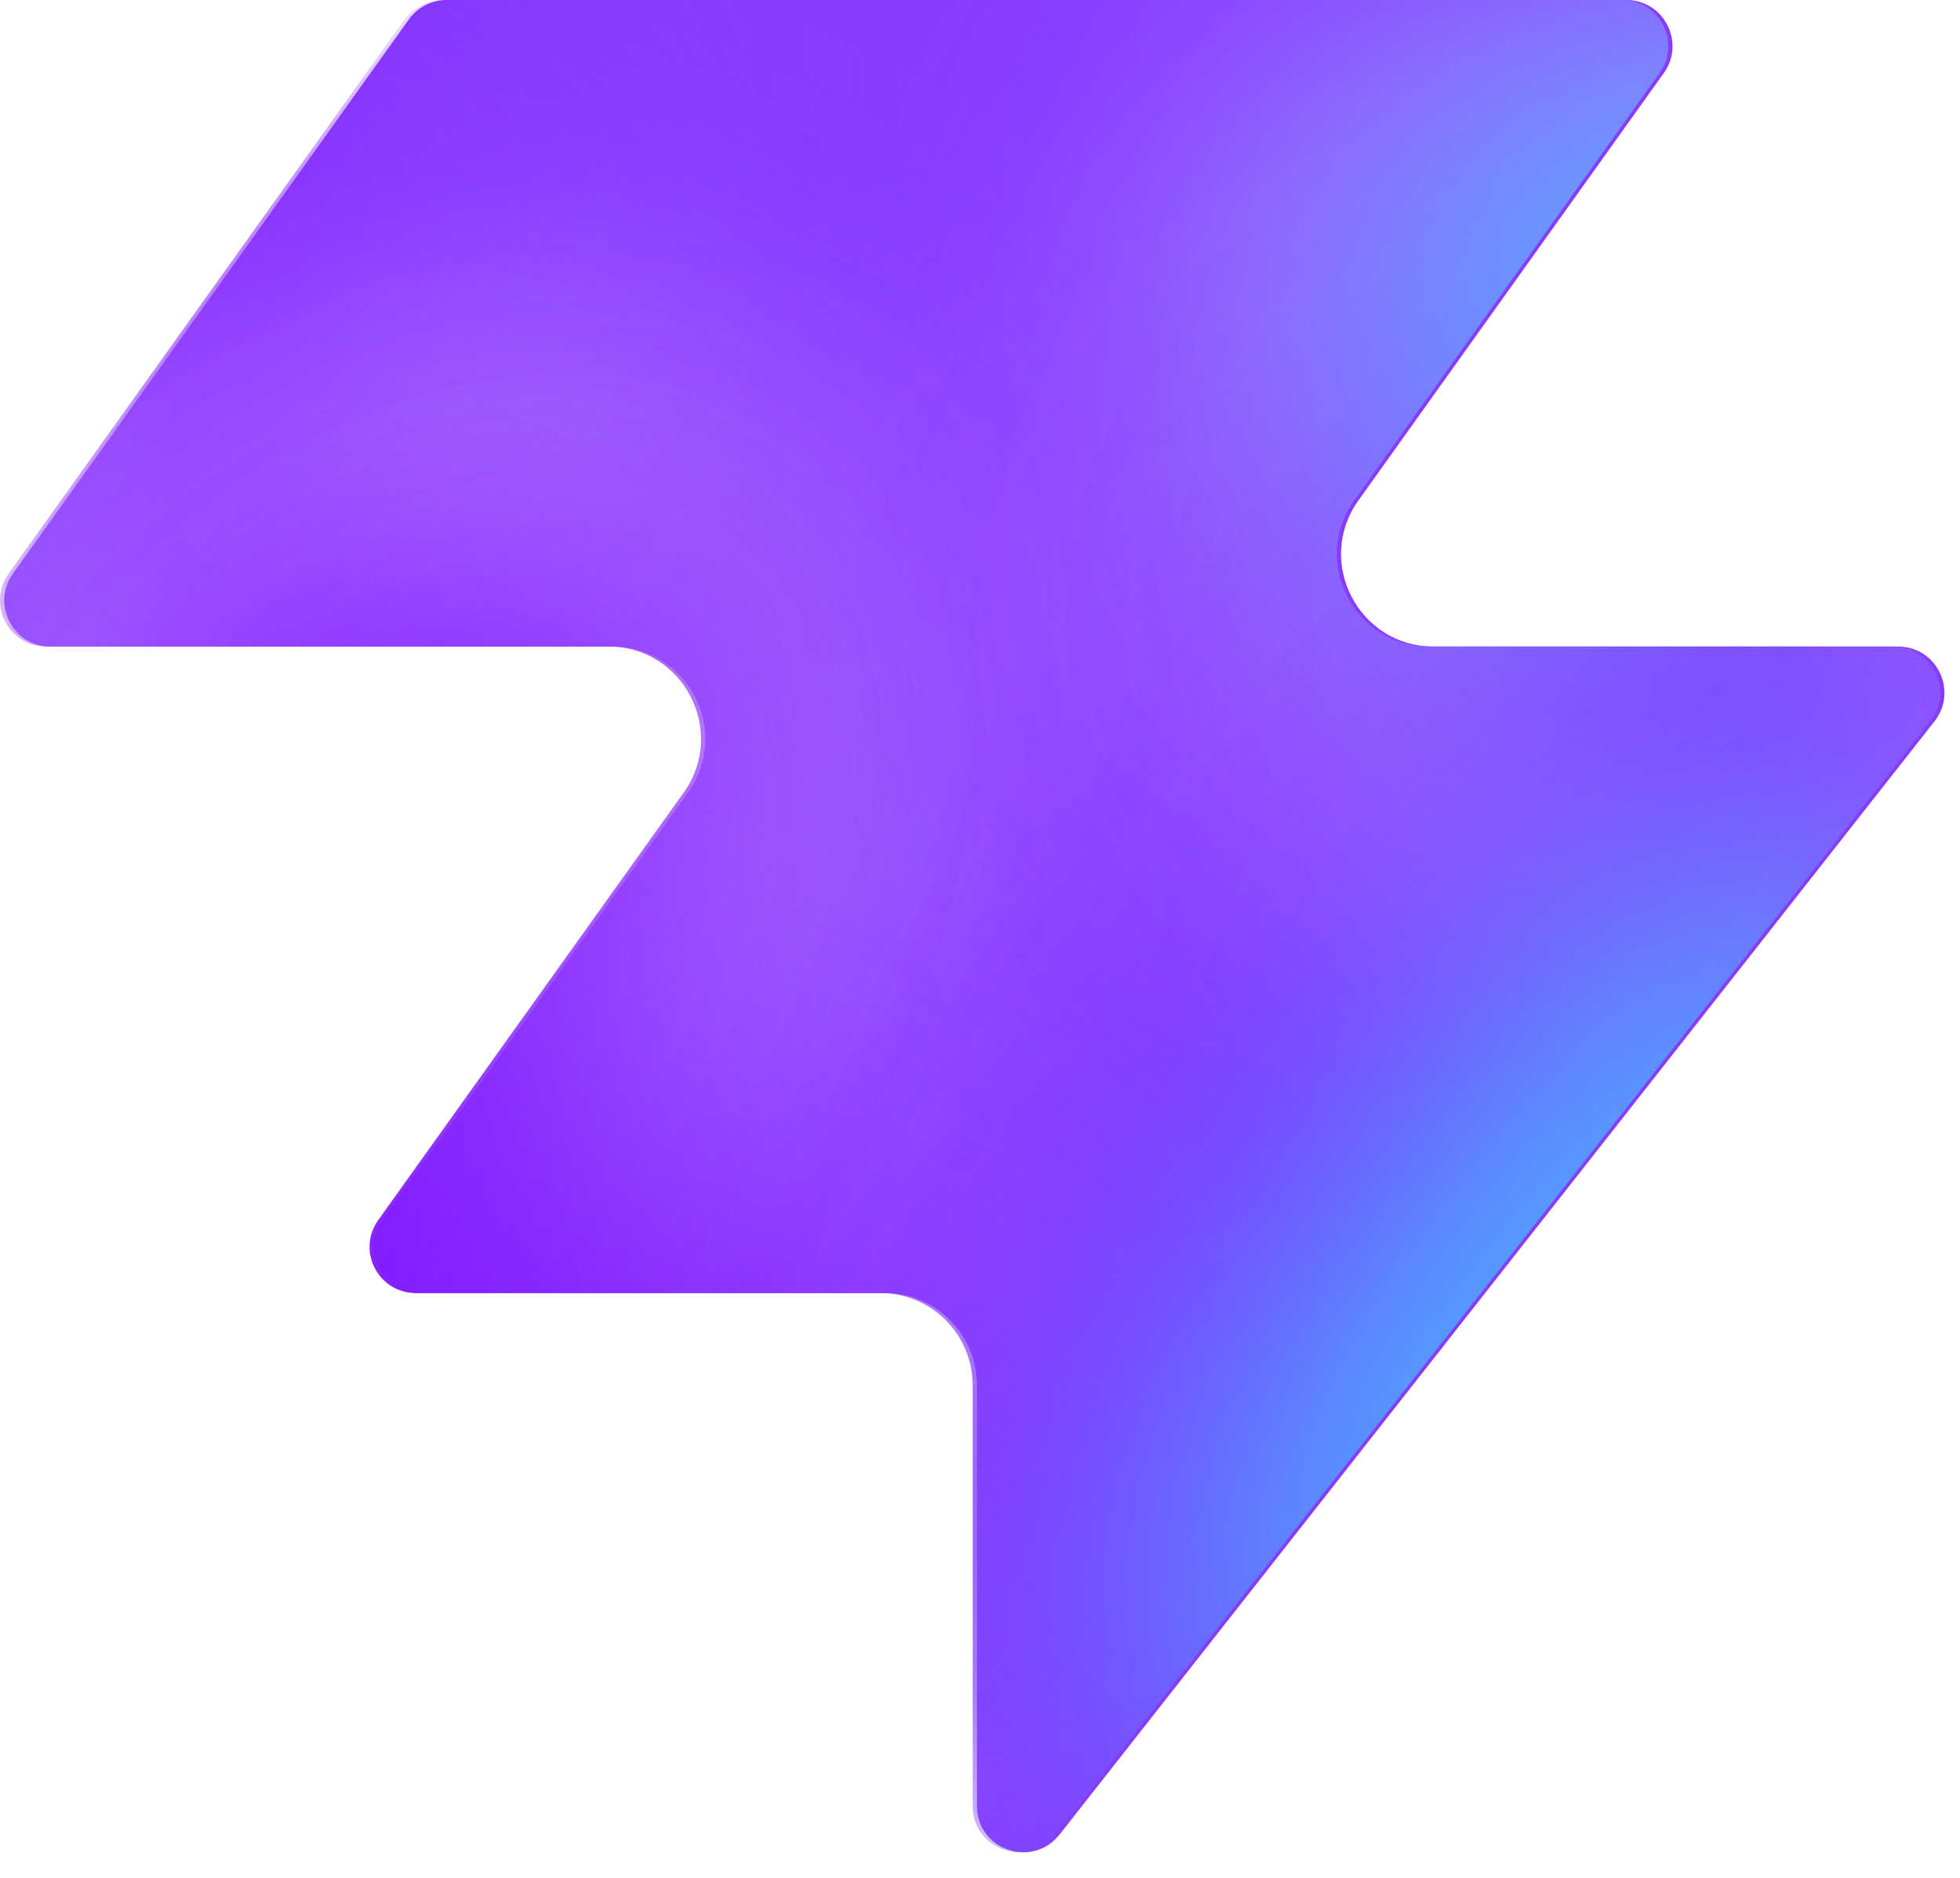
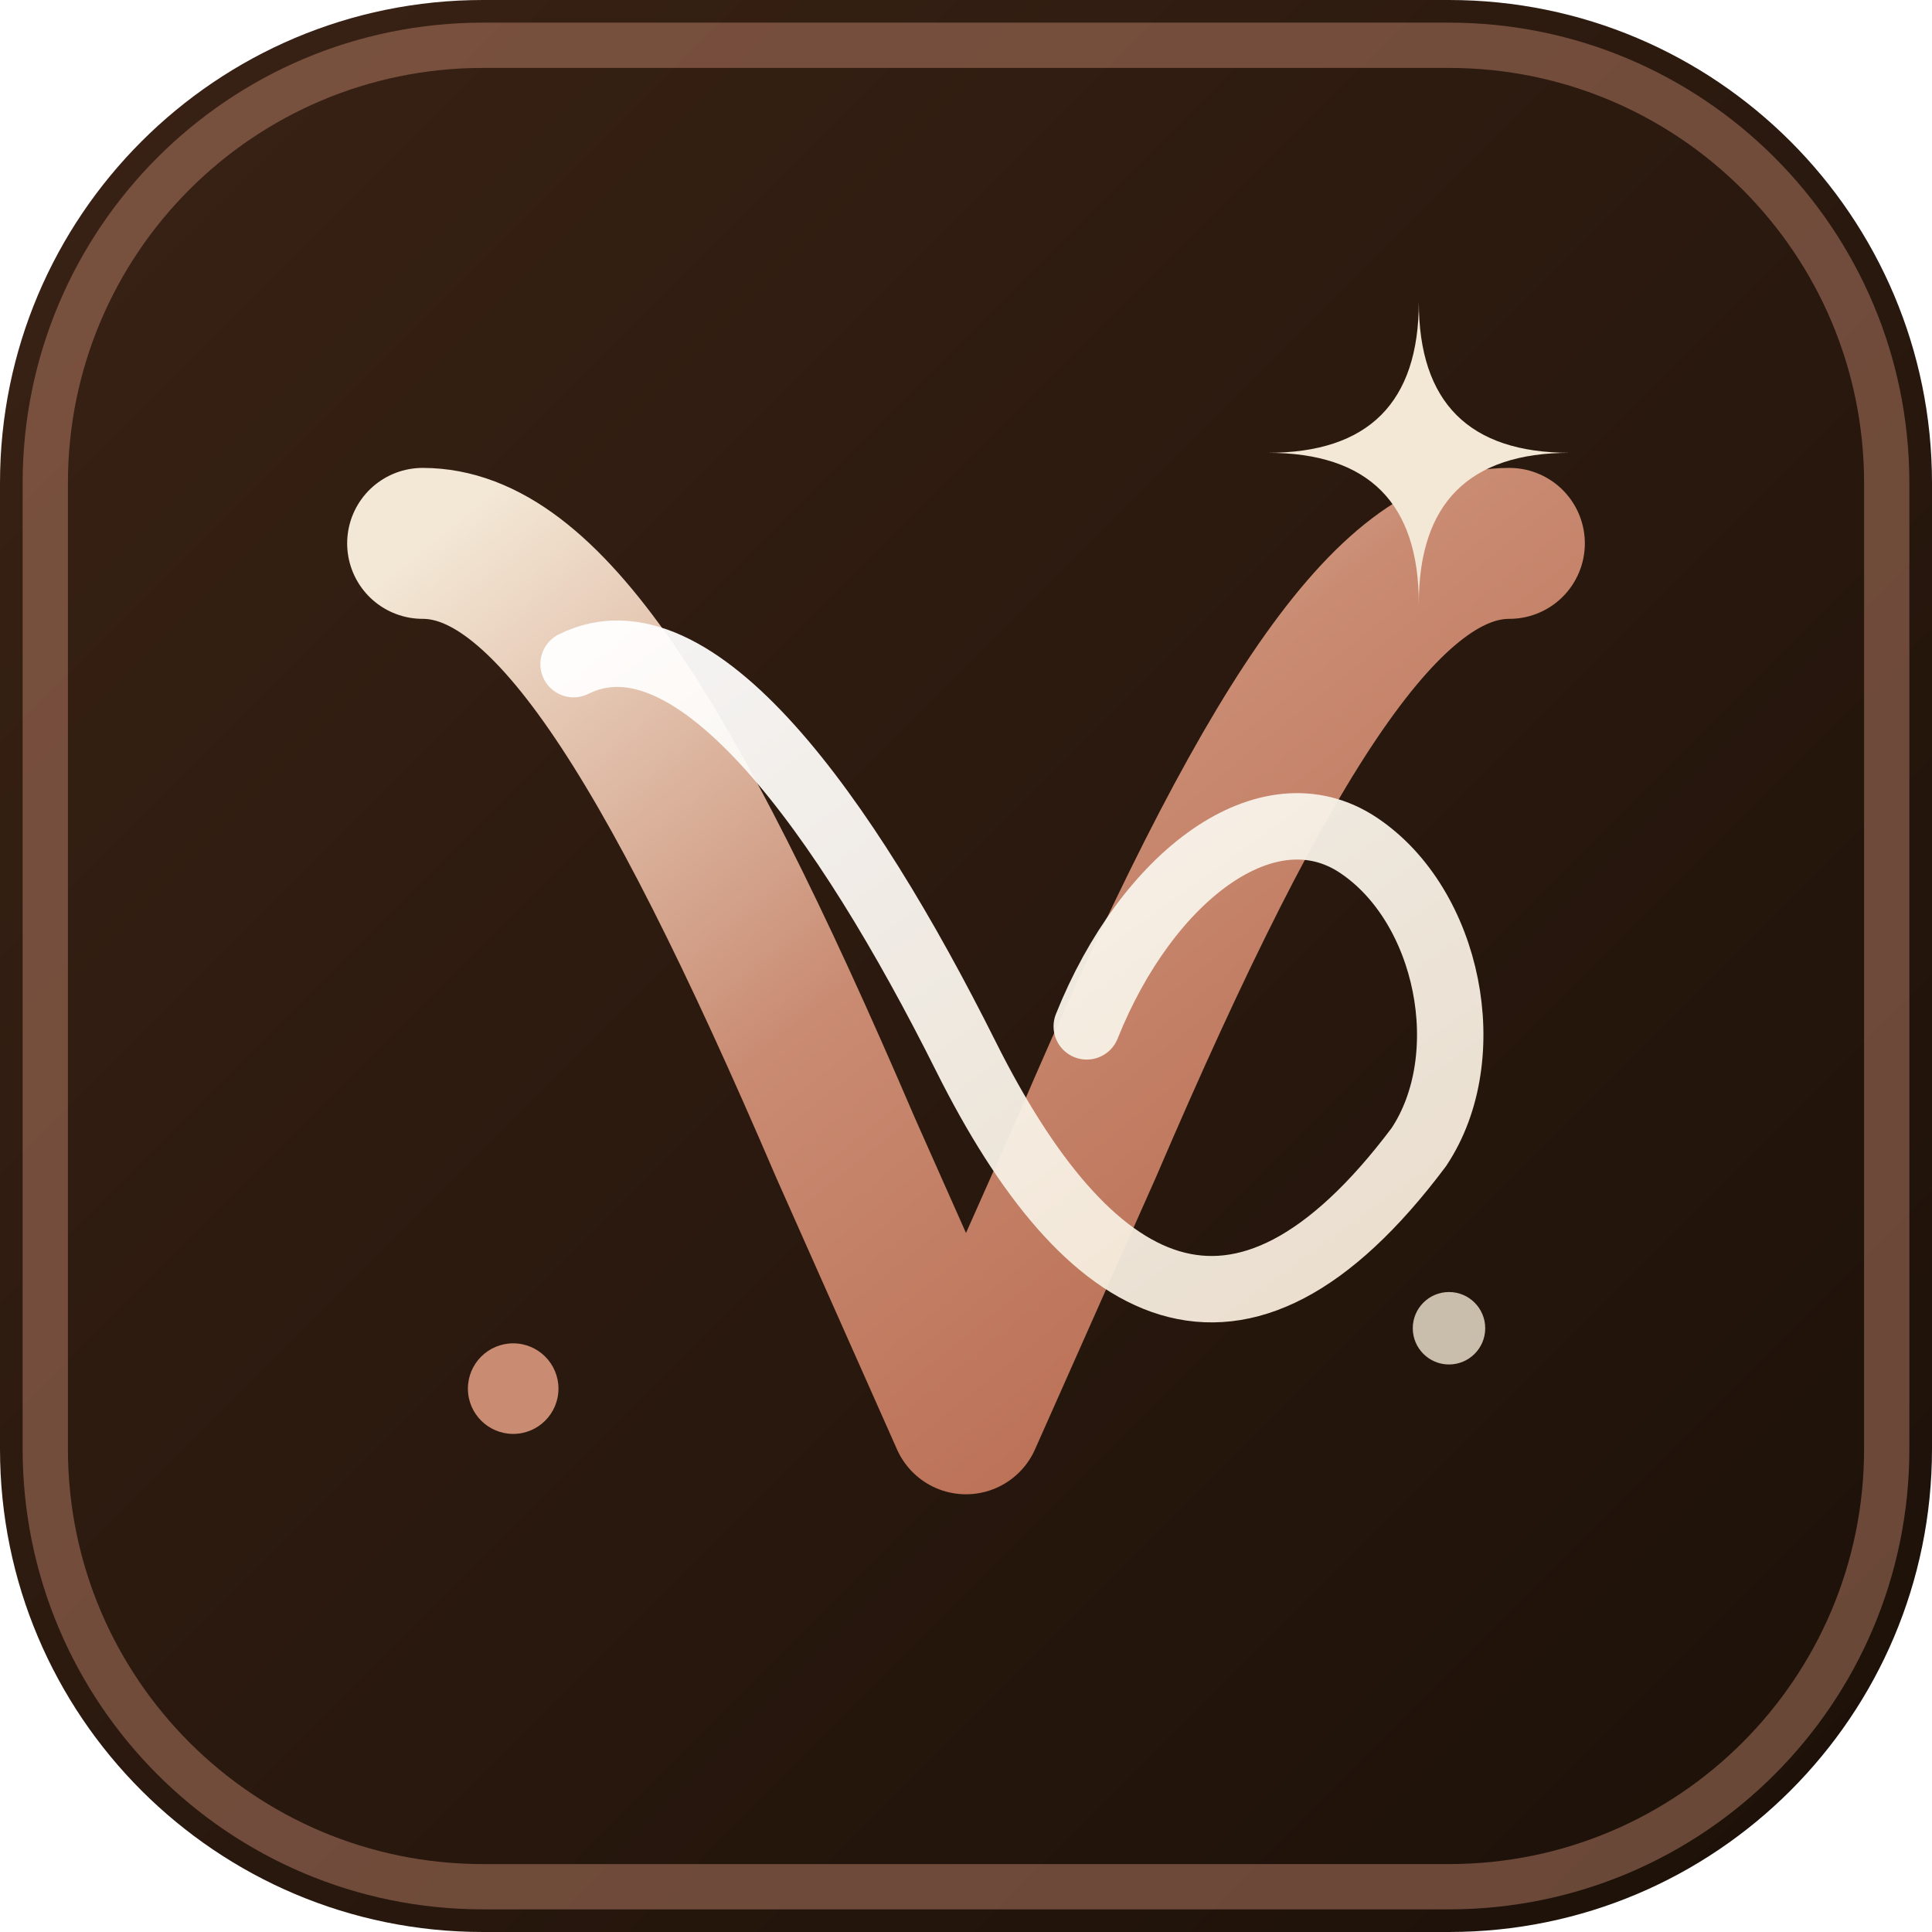
- <svg xmlns="http://www.w3.org/2000/svg" width="48" height="46" fill="none" viewBox="0 0 48 46">
-   <path fill="#863bff" d="M25.946 44.938c-.664.845-2.021.375-2.021-.698V33.937a2.26 2.26 0 0 0-2.262-2.262H10.287c-.92 0-1.456-1.04-.92-1.788l7.48-10.471c1.07-1.497 0-3.578-1.842-3.578H1.237c-.92 0-1.456-1.04-.92-1.788L10.013.474c.214-.297.556-.474.92-.474h28.894c.92 0 1.456 1.04.92 1.788l-7.48 10.471c-1.07 1.498 0 3.579 1.842 3.579h11.377c.943 0 1.473 1.088.89 1.83L25.947 44.94z" style="fill:#863bff;fill:color(display-p3 .525 .23 1);fill-opacity:1" />
-   <mask id="a" width="48" height="46" x="0" y="0" maskUnits="userSpaceOnUse" style="mask-type:alpha">
-     <path fill="#000" d="M25.842 44.938c-.664.844-2.021.375-2.021-.698V33.937a2.26 2.26 0 0 0-2.262-2.262H10.183c-.92 0-1.456-1.04-.92-1.788l7.48-10.471c1.07-1.498 0-3.579-1.842-3.579H1.133c-.92 0-1.456-1.04-.92-1.787L9.91.473c.214-.297.556-.474.92-.474h28.894c.92 0 1.456 1.04.92 1.788l-7.48 10.471c-1.07 1.498 0 3.578 1.842 3.578h11.377c.943 0 1.473 1.088.89 1.832L25.843 44.94z" style="fill:#000;fill-opacity:1" />
-   </mask>
-   <g mask="url(#a)">
-     <g filter="url(#b)">
-       <ellipse cx="5.508" cy="14.704" fill="#ede6ff" rx="5.508" ry="14.704" style="fill:#ede6ff;fill:color(display-p3 .927 .903 1);fill-opacity:1" transform="matrix(.00324 1 1 -.00324 -4.47 31.516)" />
-     </g>
-     <g filter="url(#c)">
-       <ellipse cx="10.399" cy="29.851" fill="#ede6ff" rx="10.399" ry="29.851" style="fill:#ede6ff;fill:color(display-p3 .927 .903 1);fill-opacity:1" transform="matrix(.00324 1 1 -.00324 -39.328 7.883)" />
-     </g>
-     <g filter="url(#d)">
-       <ellipse cx="5.508" cy="30.487" fill="#7e14ff" rx="5.508" ry="30.487" style="fill:#7e14ff;fill:color(display-p3 .492 .077 1);fill-opacity:1" transform="rotate(89.814 -25.913 -14.639)scale(1 -1)" />
-     </g>
-     <g filter="url(#e)">
-       <ellipse cx="5.508" cy="30.599" fill="#7e14ff" rx="5.508" ry="30.599" style="fill:#7e14ff;fill:color(display-p3 .492 .077 1);fill-opacity:1" transform="rotate(89.814 -32.644 -3.334)scale(1 -1)" />
-     </g>
-     <g filter="url(#f)">
-       <ellipse cx="5.508" cy="30.599" fill="#7e14ff" rx="5.508" ry="30.599" style="fill:#7e14ff;fill:color(display-p3 .492 .077 1);fill-opacity:1" transform="matrix(.00324 1 1 -.00324 -34.34 30.47)" />
-     </g>
-     <g filter="url(#g)">
-       <ellipse cx="14.072" cy="22.078" fill="#ede6ff" rx="14.072" ry="22.078" style="fill:#ede6ff;fill:color(display-p3 .927 .903 1);fill-opacity:1" transform="rotate(93.35 24.506 48.493)scale(-1 1)" />
-     </g>
-     <g filter="url(#h)">
-       <ellipse cx="3.47" cy="21.501" fill="#7e14ff" rx="3.47" ry="21.501" style="fill:#7e14ff;fill:color(display-p3 .492 .077 1);fill-opacity:1" transform="rotate(89.009 28.708 47.59)scale(-1 1)" />
-     </g>
-     <g filter="url(#i)">
-       <ellipse cx="3.47" cy="21.501" fill="#7e14ff" rx="3.47" ry="21.501" style="fill:#7e14ff;fill:color(display-p3 .492 .077 1);fill-opacity:1" transform="rotate(89.009 28.708 47.59)scale(-1 1)" />
-     </g>
-     <g filter="url(#j)">
-       <ellipse cx=".387" cy="8.972" fill="#7e14ff" rx="4.407" ry="29.108" style="fill:#7e14ff;fill:color(display-p3 .492 .077 1);fill-opacity:1" transform="rotate(39.51 .387 8.972)" />
-     </g>
-     <g filter="url(#k)">
-       <ellipse cx="47.523" cy="-6.092" fill="#7e14ff" rx="4.407" ry="29.108" style="fill:#7e14ff;fill:color(display-p3 .492 .077 1);fill-opacity:1" transform="rotate(37.892 47.523 -6.092)" />
-     </g>
-     <g filter="url(#l)">
-       <ellipse cx="41.412" cy="6.333" fill="#47bfff" rx="5.971" ry="9.665" style="fill:#47bfff;fill:color(display-p3 .28 .748 1);fill-opacity:1" transform="rotate(37.892 41.412 6.333)" />
-     </g>
-     <g filter="url(#m)">
-       <ellipse cx="-1.879" cy="38.332" fill="#7e14ff" rx="4.407" ry="29.108" style="fill:#7e14ff;fill:color(display-p3 .492 .077 1);fill-opacity:1" transform="rotate(37.892 -1.88 38.332)" />
-     </g>
-     <g filter="url(#n)">
-       <ellipse cx="-1.879" cy="38.332" fill="#7e14ff" rx="4.407" ry="29.108" style="fill:#7e14ff;fill:color(display-p3 .492 .077 1);fill-opacity:1" transform="rotate(37.892 -1.88 38.332)" />
-     </g>
-     <g filter="url(#o)">
-       <ellipse cx="35.651" cy="29.907" fill="#7e14ff" rx="4.407" ry="29.108" style="fill:#7e14ff;fill:color(display-p3 .492 .077 1);fill-opacity:1" transform="rotate(37.892 35.651 29.907)" />
-     </g>
-     <g filter="url(#p)">
-       <ellipse cx="38.418" cy="32.4" fill="#47bfff" rx="5.971" ry="15.297" style="fill:#47bfff;fill:color(display-p3 .28 .748 1);fill-opacity:1" transform="rotate(37.892 38.418 32.4)" />
-     </g>
-   </g>
+ <svg xmlns="http://www.w3.org/2000/svg" viewBox="0 0 64 64" width="64" height="64">
  <defs>
-     <filter id="b" width="60.045" height="41.654" x="-19.77" y="16.149" color-interpolation-filters="sRGB" filterUnits="userSpaceOnUse">
-       <feFlood flood-opacity="0" result="BackgroundImageFix" />
-       <feBlend in="SourceGraphic" in2="BackgroundImageFix" result="shape" />
-       <feGaussianBlur result="effect1_foregroundBlur_2002_17158" stdDeviation="7.659" />
-     </filter>
-     <filter id="c" width="90.34" height="51.437" x="-54.613" y="-7.533" color-interpolation-filters="sRGB" filterUnits="userSpaceOnUse">
-       <feFlood flood-opacity="0" result="BackgroundImageFix" />
-       <feBlend in="SourceGraphic" in2="BackgroundImageFix" result="shape" />
-       <feGaussianBlur result="effect1_foregroundBlur_2002_17158" stdDeviation="7.659" />
-     </filter>
-     <filter id="d" width="79.355" height="29.4" x="-49.64" y="2.03" color-interpolation-filters="sRGB" filterUnits="userSpaceOnUse">
-       <feFlood flood-opacity="0" result="BackgroundImageFix" />
-       <feBlend in="SourceGraphic" in2="BackgroundImageFix" result="shape" />
-       <feGaussianBlur result="effect1_foregroundBlur_2002_17158" stdDeviation="4.596" />
-     </filter>
-     <filter id="e" width="79.579" height="29.4" x="-45.045" y="20.029" color-interpolation-filters="sRGB" filterUnits="userSpaceOnUse">
-       <feFlood flood-opacity="0" result="BackgroundImageFix" />
-       <feBlend in="SourceGraphic" in2="BackgroundImageFix" result="shape" />
-       <feGaussianBlur result="effect1_foregroundBlur_2002_17158" stdDeviation="4.596" />
-     </filter>
-     <filter id="f" width="79.579" height="29.4" x="-43.513" y="21.178" color-interpolation-filters="sRGB" filterUnits="userSpaceOnUse">
-       <feFlood flood-opacity="0" result="BackgroundImageFix" />
-       <feBlend in="SourceGraphic" in2="BackgroundImageFix" result="shape" />
-       <feGaussianBlur result="effect1_foregroundBlur_2002_17158" stdDeviation="4.596" />
-     </filter>
-     <filter id="g" width="74.749" height="58.852" x="15.756" y="-17.901" color-interpolation-filters="sRGB" filterUnits="userSpaceOnUse">
-       <feFlood flood-opacity="0" result="BackgroundImageFix" />
-       <feBlend in="SourceGraphic" in2="BackgroundImageFix" result="shape" />
-       <feGaussianBlur result="effect1_foregroundBlur_2002_17158" stdDeviation="7.659" />
-     </filter>
-     <filter id="h" width="61.377" height="25.362" x="23.548" y="2.284" color-interpolation-filters="sRGB" filterUnits="userSpaceOnUse">
-       <feFlood flood-opacity="0" result="BackgroundImageFix" />
-       <feBlend in="SourceGraphic" in2="BackgroundImageFix" result="shape" />
-       <feGaussianBlur result="effect1_foregroundBlur_2002_17158" stdDeviation="4.596" />
-     </filter>
-     <filter id="i" width="61.377" height="25.362" x="23.548" y="2.284" color-interpolation-filters="sRGB" filterUnits="userSpaceOnUse">
-       <feFlood flood-opacity="0" result="BackgroundImageFix" />
-       <feBlend in="SourceGraphic" in2="BackgroundImageFix" result="shape" />
-       <feGaussianBlur result="effect1_foregroundBlur_2002_17158" stdDeviation="4.596" />
-     </filter>
-     <filter id="j" width="56.045" height="63.649" x="-27.636" y="-22.853" color-interpolation-filters="sRGB" filterUnits="userSpaceOnUse">
-       <feFlood flood-opacity="0" result="BackgroundImageFix" />
-       <feBlend in="SourceGraphic" in2="BackgroundImageFix" result="shape" />
-       <feGaussianBlur result="effect1_foregroundBlur_2002_17158" stdDeviation="4.596" />
-     </filter>
-     <filter id="k" width="54.814" height="64.646" x="20.116" y="-38.415" color-interpolation-filters="sRGB" filterUnits="userSpaceOnUse">
-       <feFlood flood-opacity="0" result="BackgroundImageFix" />
-       <feBlend in="SourceGraphic" in2="BackgroundImageFix" result="shape" />
-       <feGaussianBlur result="effect1_foregroundBlur_2002_17158" stdDeviation="4.596" />
-     </filter>
-     <filter id="l" width="33.541" height="35.313" x="24.641" y="-11.323" color-interpolation-filters="sRGB" filterUnits="userSpaceOnUse">
-       <feFlood flood-opacity="0" result="BackgroundImageFix" />
-       <feBlend in="SourceGraphic" in2="BackgroundImageFix" result="shape" />
-       <feGaussianBlur result="effect1_foregroundBlur_2002_17158" stdDeviation="4.596" />
-     </filter>
-     <filter id="m" width="54.814" height="64.646" x="-29.286" y="6.009" color-interpolation-filters="sRGB" filterUnits="userSpaceOnUse">
-       <feFlood flood-opacity="0" result="BackgroundImageFix" />
-       <feBlend in="SourceGraphic" in2="BackgroundImageFix" result="shape" />
-       <feGaussianBlur result="effect1_foregroundBlur_2002_17158" stdDeviation="4.596" />
-     </filter>
-     <filter id="n" width="54.814" height="64.646" x="-29.286" y="6.009" color-interpolation-filters="sRGB" filterUnits="userSpaceOnUse">
-       <feFlood flood-opacity="0" result="BackgroundImageFix" />
-       <feBlend in="SourceGraphic" in2="BackgroundImageFix" result="shape" />
-       <feGaussianBlur result="effect1_foregroundBlur_2002_17158" stdDeviation="4.596" />
-     </filter>
-     <filter id="o" width="54.814" height="64.646" x="8.244" y="-2.416" color-interpolation-filters="sRGB" filterUnits="userSpaceOnUse">
-       <feFlood flood-opacity="0" result="BackgroundImageFix" />
-       <feBlend in="SourceGraphic" in2="BackgroundImageFix" result="shape" />
-       <feGaussianBlur result="effect1_foregroundBlur_2002_17158" stdDeviation="4.596" />
-     </filter>
-     <filter id="p" width="39.409" height="43.623" x="18.713" y="10.588" color-interpolation-filters="sRGB" filterUnits="userSpaceOnUse">
-       <feFlood flood-opacity="0" result="BackgroundImageFix" />
-       <feBlend in="SourceGraphic" in2="BackgroundImageFix" result="shape" />
-       <feGaussianBlur result="effect1_foregroundBlur_2002_17158" stdDeviation="4.596" />
-     </filter>
+     <linearGradient id="bg" x1="0%" y1="0%" x2="100%" y2="100%">
+       <stop offset="0%" stop-color="#3A2215" />
+       <stop offset="100%" stop-color="#1B1008" />
+     </linearGradient>
+     <linearGradient id="roseGold" x1="0%" y1="0%" x2="100%" y2="100%">
+       <stop offset="0%" stop-color="#F3E7D5" />
+       <stop offset="45%" stop-color="#C98B72" />
+       <stop offset="100%" stop-color="#B5654A" />
+     </linearGradient>
+     <linearGradient id="silkCream" x1="0%" y1="0%" x2="100%" y2="100%">
+       <stop offset="0%" stop-color="#FFFFFF" />
+       <stop offset="100%" stop-color="#F3E7D5" />
+     </linearGradient>
  </defs>
+   <rect width="64" height="64" rx="16" fill="url(#bg)" />
+   <rect x="1.5" y="1.5" width="61" height="61" rx="14.5" fill="none" stroke="#C98B72" stroke-width="1.5" stroke-opacity="0.45" />
+   <path d="M14 18 C18 18 22 24 28 38 L32 47 L36 38 C42 24 46 18 50 18" fill="none" stroke="url(#roseGold)" stroke-width="5" stroke-linecap="round" stroke-linejoin="round" />
+   <path d="M19 22 C23 20 28 27 32 35 C36 43 41 46 47 38 C49 35 48 30 45 28 C42 26 38 29 36 34" fill="none" stroke="url(#silkCream)" stroke-width="2.2" stroke-linecap="round" stroke-linejoin="round" opacity="0.95" />
+   <path d="M47 10 Q47 15 52 15 Q47 15 47 20 Q47 15 42 15 Q47 15 47 10 Z" fill="#F3E7D5" />
+   <circle cx="17" cy="46" r="1.5" fill="#C98B72" />
+   <circle cx="48" cy="44" r="1.2" fill="#F3E7D5" opacity="0.8" />
</svg>
